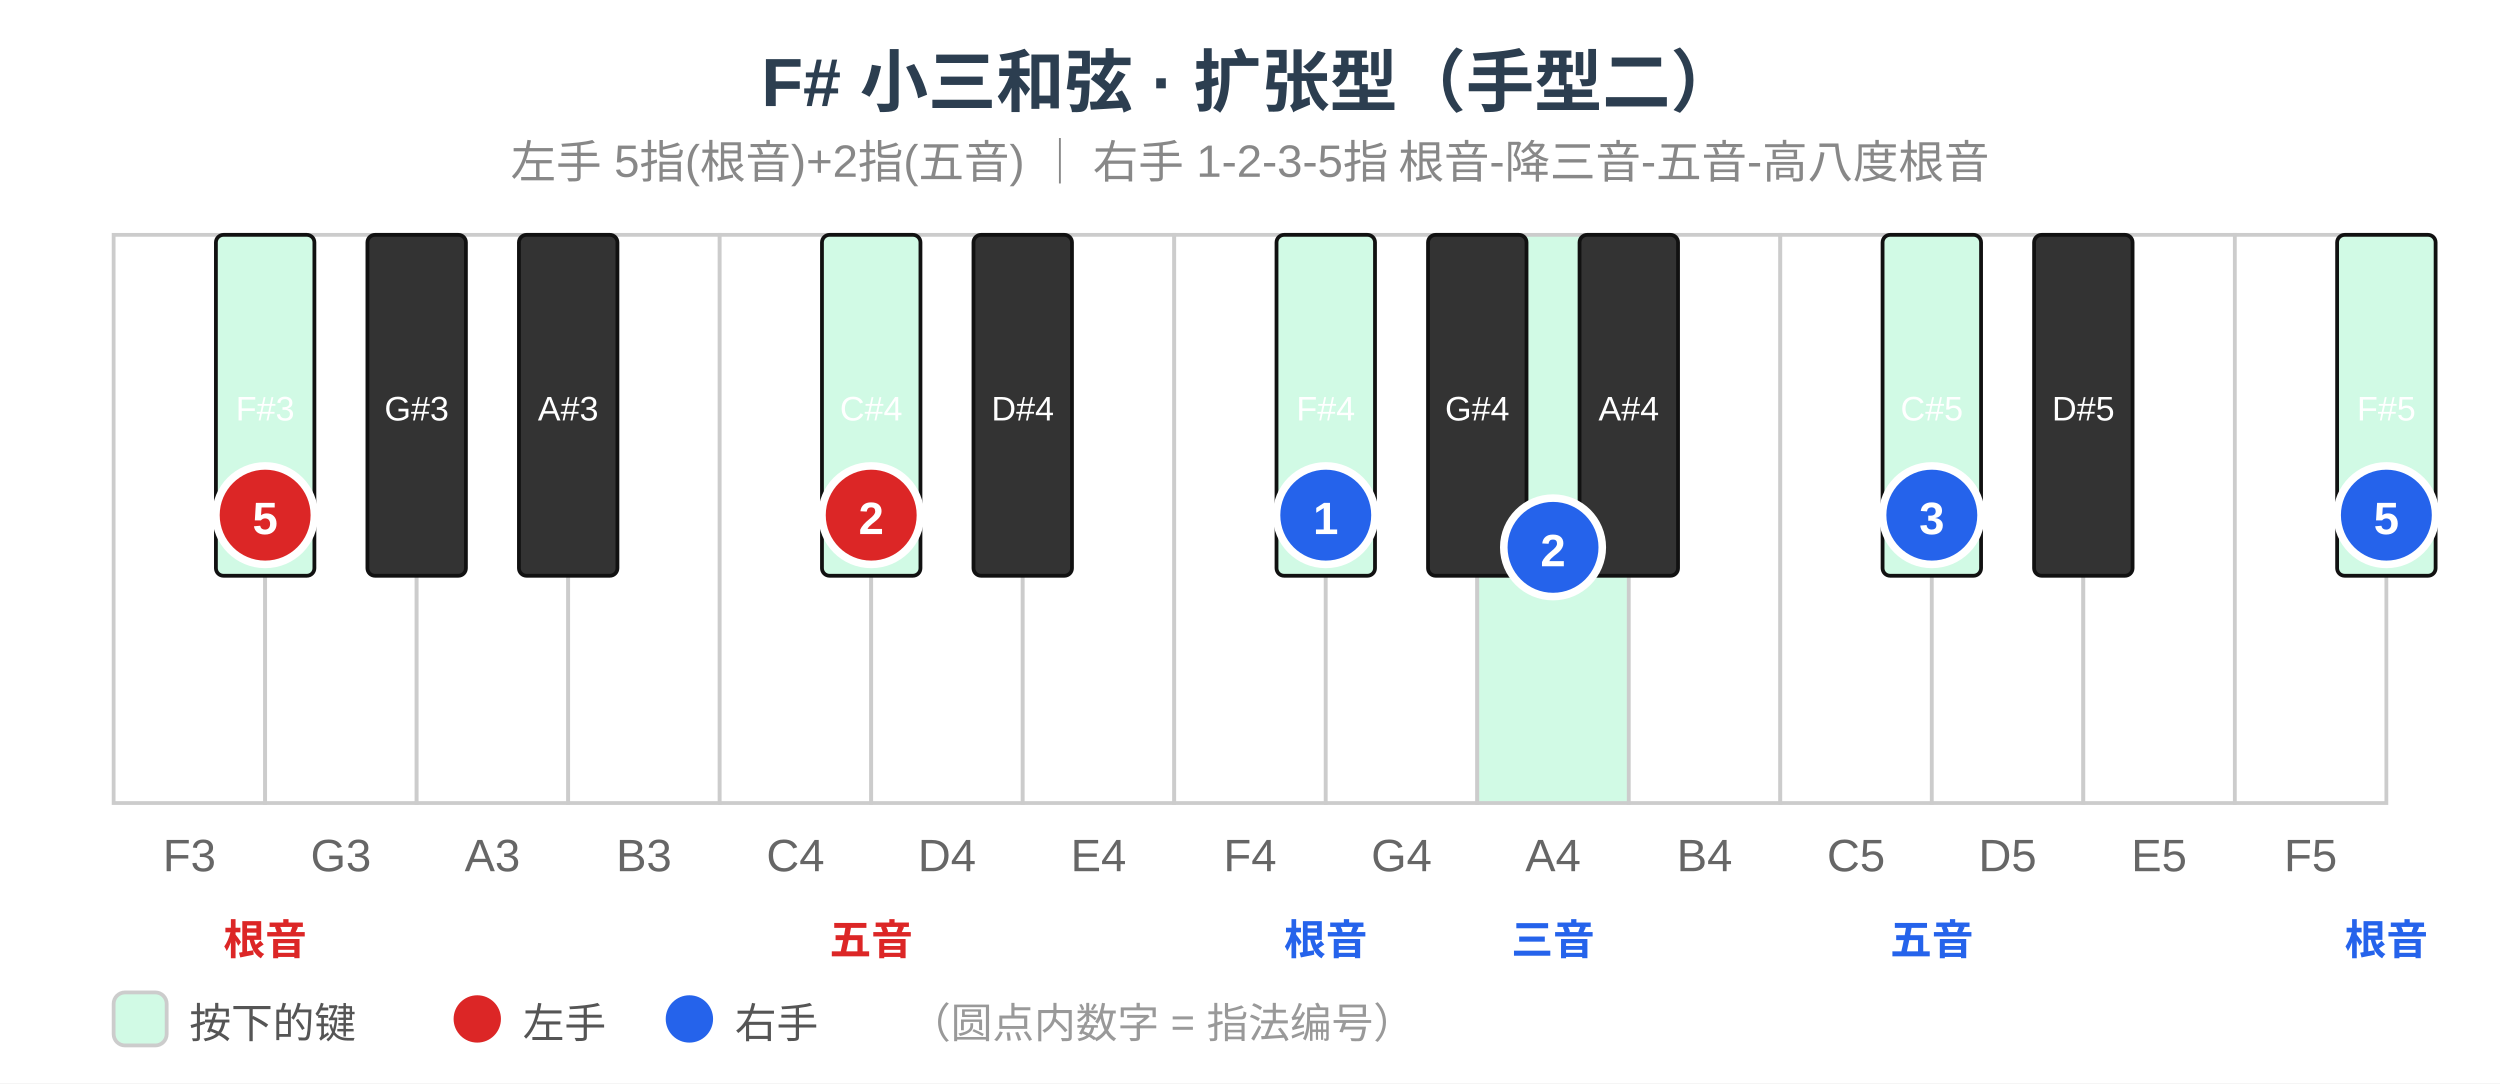
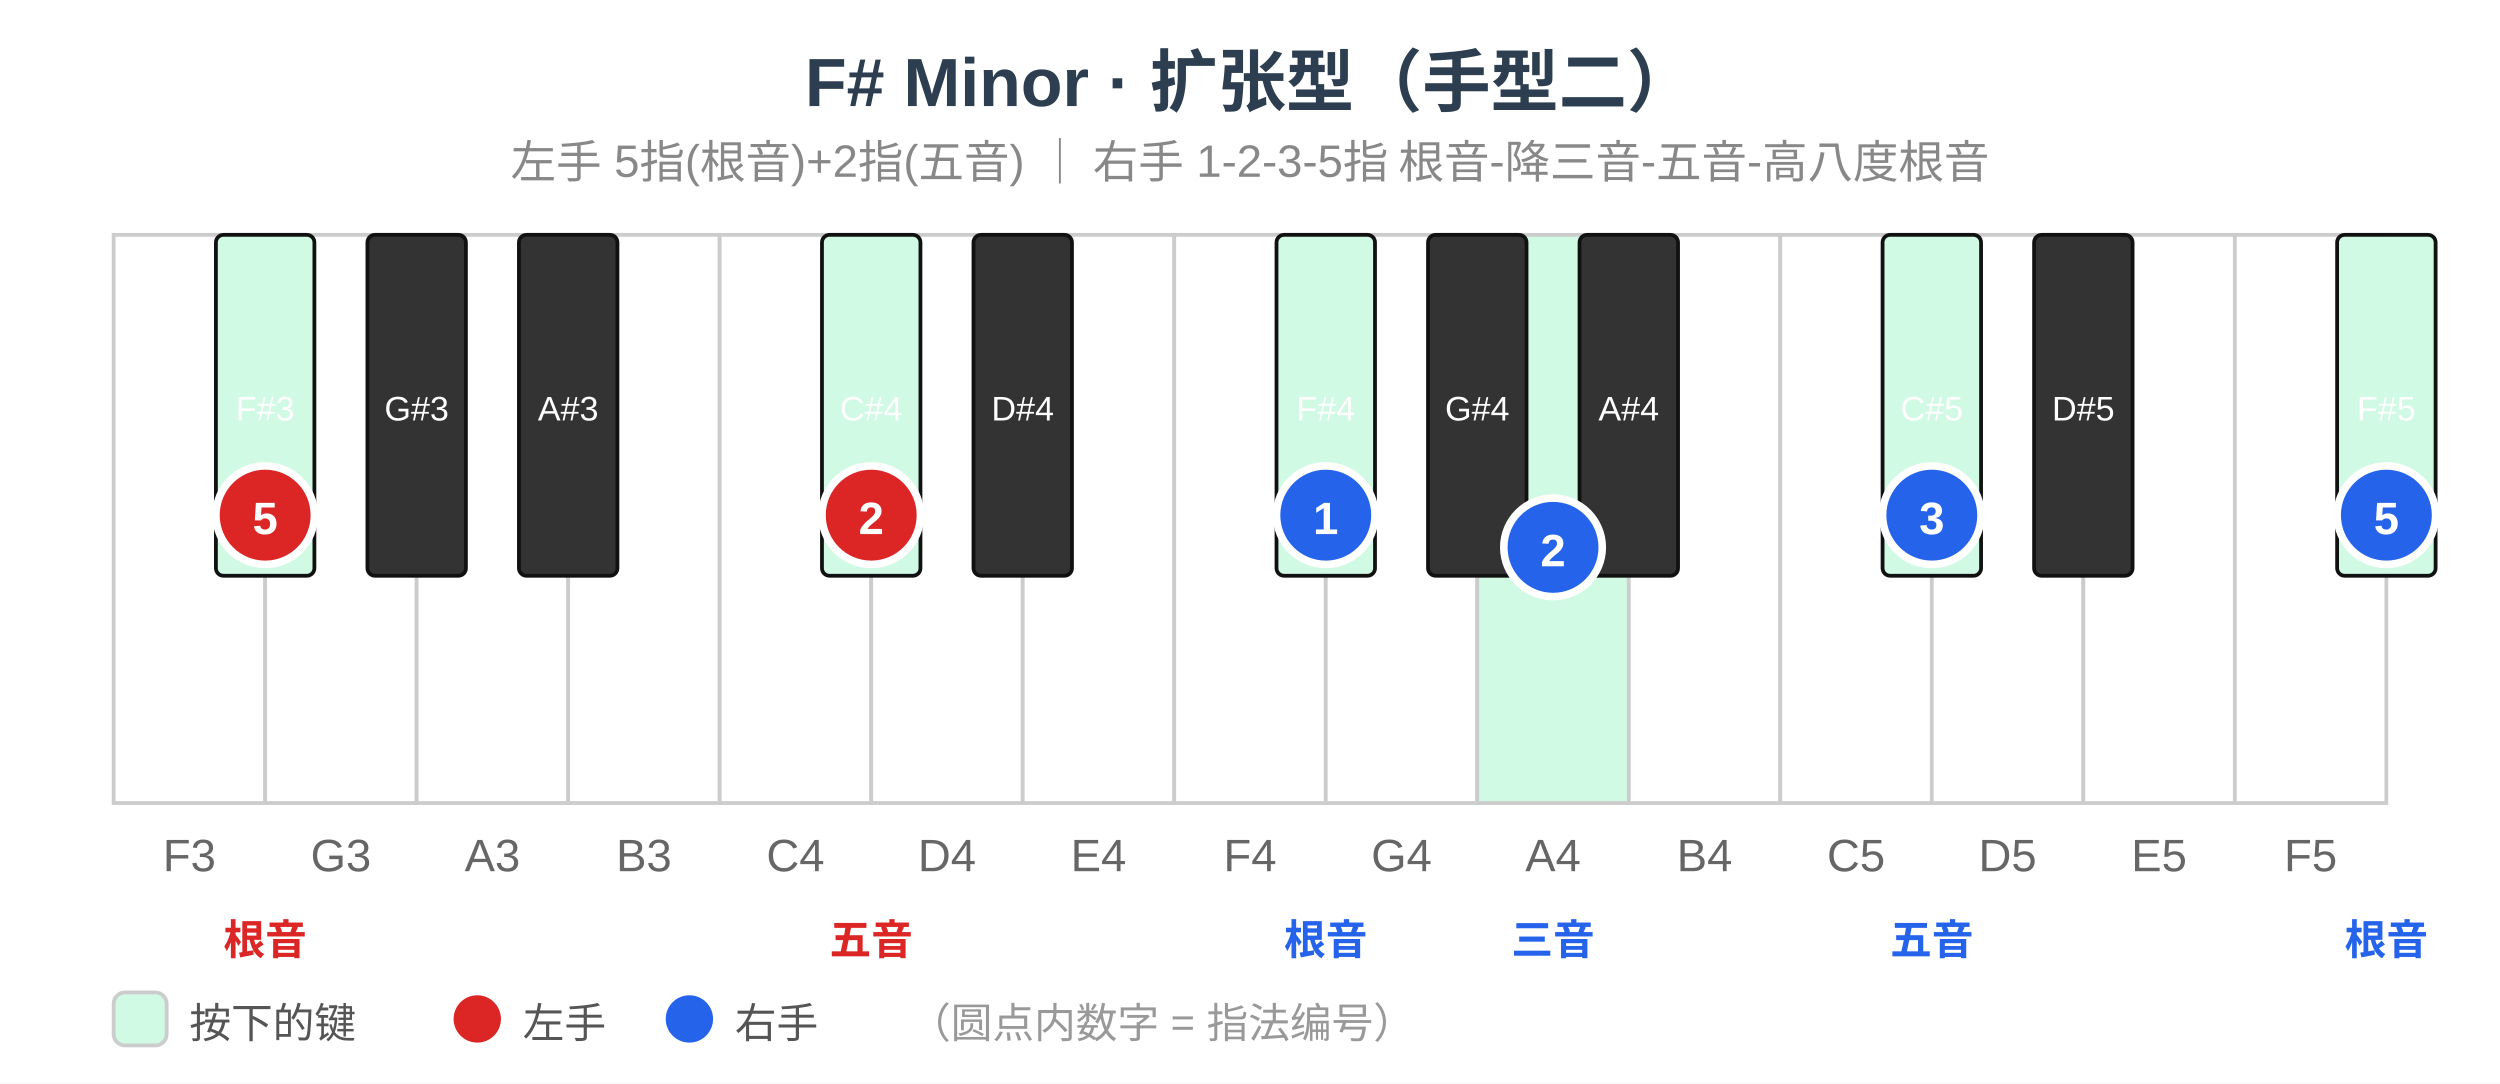
<svg xmlns="http://www.w3.org/2000/svg" viewBox="0 0 660 286" width="660" height="286">
  <rect width="660" height="286" fill="#ffffff" />
-   <text x="330.0" y="28" text-anchor="middle" font-family="Arial,sans-serif" font-size="18" font-weight="bold" fill="#2c3e50">F# 小三和弦 · 扩张型（手型二）</text>
+   <text x="330.0" y="28" text-anchor="middle" font-family="Arial,sans-serif" font-size="18" font-weight="bold" fill="#2c3e50">F# Minor · 扩张型（手型二）</text>
  <text x="330.0" y="47" text-anchor="middle" font-family="Arial,sans-serif" font-size="12" fill="#888">左手 5指(根音)+2指(五音) ｜ 右手 1-2-3-5指 根音-降三音-五音-高八度根音</text>
  <rect x="30.0" y="62" width="40" height="150" fill="white" stroke="#ccc" stroke-width="1" />
  <text x="50.0" y="230" text-anchor="middle" font-family="Arial,sans-serif" font-size="12" fill="#666">F3</text>
  <rect x="70.0" y="62" width="40" height="150" fill="white" stroke="#ccc" stroke-width="1" />
  <text x="90.0" y="230" text-anchor="middle" font-family="Arial,sans-serif" font-size="12" fill="#666">G3</text>
  <rect x="110.0" y="62" width="40" height="150" fill="white" stroke="#ccc" stroke-width="1" />
  <text x="130.0" y="230" text-anchor="middle" font-family="Arial,sans-serif" font-size="12" fill="#666">A3</text>
  <rect x="150.0" y="62" width="40" height="150" fill="white" stroke="#ccc" stroke-width="1" />
  <text x="170.0" y="230" text-anchor="middle" font-family="Arial,sans-serif" font-size="12" fill="#666">B3</text>
  <rect x="190.0" y="62" width="40" height="150" fill="white" stroke="#ccc" stroke-width="1" />
  <text x="210.0" y="230" text-anchor="middle" font-family="Arial,sans-serif" font-size="12" fill="#666">C4</text>
  <rect x="230.0" y="62" width="40" height="150" fill="white" stroke="#ccc" stroke-width="1" />
  <text x="250.0" y="230" text-anchor="middle" font-family="Arial,sans-serif" font-size="12" fill="#666">D4</text>
  <rect x="270.0" y="62" width="40" height="150" fill="white" stroke="#ccc" stroke-width="1" />
  <text x="290.0" y="230" text-anchor="middle" font-family="Arial,sans-serif" font-size="12" fill="#666">E4</text>
  <rect x="310.0" y="62" width="40" height="150" fill="white" stroke="#ccc" stroke-width="1" />
  <text x="330.0" y="230" text-anchor="middle" font-family="Arial,sans-serif" font-size="12" fill="#666">F4</text>
  <rect x="350.0" y="62" width="40" height="150" fill="white" stroke="#ccc" stroke-width="1" />
  <text x="370.0" y="230" text-anchor="middle" font-family="Arial,sans-serif" font-size="12" fill="#666">G4</text>
  <rect x="390.0" y="62" width="40" height="150" fill="#d1fae5" stroke="#ccc" stroke-width="1" />
  <text x="410.0" y="230" text-anchor="middle" font-family="Arial,sans-serif" font-size="12" fill="#666">A4</text>
  <rect x="430.0" y="62" width="40" height="150" fill="white" stroke="#ccc" stroke-width="1" />
  <text x="450.0" y="230" text-anchor="middle" font-family="Arial,sans-serif" font-size="12" fill="#666">B4</text>
  <rect x="470.0" y="62" width="40" height="150" fill="white" stroke="#ccc" stroke-width="1" />
  <text x="490.0" y="230" text-anchor="middle" font-family="Arial,sans-serif" font-size="12" fill="#666">C5</text>
  <rect x="510.0" y="62" width="40" height="150" fill="white" stroke="#ccc" stroke-width="1" />
  <text x="530.0" y="230" text-anchor="middle" font-family="Arial,sans-serif" font-size="12" fill="#666">D5</text>
  <rect x="550.0" y="62" width="40" height="150" fill="white" stroke="#ccc" stroke-width="1" />
  <text x="570.0" y="230" text-anchor="middle" font-family="Arial,sans-serif" font-size="12" fill="#666">E5</text>
  <rect x="590.0" y="62" width="40" height="150" fill="white" stroke="#ccc" stroke-width="1" />
  <text x="610.0" y="230" text-anchor="middle" font-family="Arial,sans-serif" font-size="12" fill="#666">F5</text>
  <rect x="57.0" y="62" width="26" height="90" fill="#d1fae5" stroke="#111" stroke-width="1" rx="2" />
  <text x="70.0" y="111.0" text-anchor="middle" font-family="Arial,sans-serif" font-size="9" fill="#fff">F#3</text>
  <rect x="97.0" y="62" width="26" height="90" fill="#333" stroke="#111" stroke-width="1" rx="2" />
  <text x="110.0" y="111.0" text-anchor="middle" font-family="Arial,sans-serif" font-size="9" fill="#fff">G#3</text>
  <rect x="137.0" y="62" width="26" height="90" fill="#333" stroke="#111" stroke-width="1" rx="2" />
  <text x="150.0" y="111.0" text-anchor="middle" font-family="Arial,sans-serif" font-size="9" fill="#fff">A#3</text>
  <rect x="217.0" y="62" width="26" height="90" fill="#d1fae5" stroke="#111" stroke-width="1" rx="2" />
  <text x="230.0" y="111.0" text-anchor="middle" font-family="Arial,sans-serif" font-size="9" fill="#fff">C#4</text>
  <rect x="257.0" y="62" width="26" height="90" fill="#333" stroke="#111" stroke-width="1" rx="2" />
  <text x="270.0" y="111.0" text-anchor="middle" font-family="Arial,sans-serif" font-size="9" fill="#fff">D#4</text>
  <rect x="337.0" y="62" width="26" height="90" fill="#d1fae5" stroke="#111" stroke-width="1" rx="2" />
  <text x="350.0" y="111.0" text-anchor="middle" font-family="Arial,sans-serif" font-size="9" fill="#fff">F#4</text>
  <rect x="377.0" y="62" width="26" height="90" fill="#333" stroke="#111" stroke-width="1" rx="2" />
  <text x="390.0" y="111.0" text-anchor="middle" font-family="Arial,sans-serif" font-size="9" fill="#fff">G#4</text>
  <rect x="417.0" y="62" width="26" height="90" fill="#333" stroke="#111" stroke-width="1" rx="2" />
  <text x="430.0" y="111.0" text-anchor="middle" font-family="Arial,sans-serif" font-size="9" fill="#fff">A#4</text>
  <rect x="497.0" y="62" width="26" height="90" fill="#d1fae5" stroke="#111" stroke-width="1" rx="2" />
  <text x="510.0" y="111.0" text-anchor="middle" font-family="Arial,sans-serif" font-size="9" fill="#fff">C#5</text>
  <rect x="537.0" y="62" width="26" height="90" fill="#333" stroke="#111" stroke-width="1" rx="2" />
  <text x="550.0" y="111.0" text-anchor="middle" font-family="Arial,sans-serif" font-size="9" fill="#fff">D#5</text>
  <rect x="617.0" y="62" width="26" height="90" fill="#d1fae5" stroke="#111" stroke-width="1" rx="2" />
  <text x="630.0" y="111.0" text-anchor="middle" font-family="Arial,sans-serif" font-size="9" fill="#fff">F#5</text>
  <circle cx="70.0" cy="136.0" r="13" fill="#dc2626" stroke="white" stroke-width="2" />
  <text x="70.0" y="141.0" text-anchor="middle" font-family="Arial,sans-serif" font-size="12" font-weight="bold" fill="white">5</text>
  <text x="70.0" y="252" text-anchor="middle" font-family="Arial,sans-serif" font-size="11" font-weight="bold" fill="#dc2626">根音</text>
  <circle cx="230.0" cy="136.0" r="13" fill="#dc2626" stroke="white" stroke-width="2" />
  <text x="230.0" y="141.0" text-anchor="middle" font-family="Arial,sans-serif" font-size="12" font-weight="bold" fill="white">2</text>
  <text x="230.0" y="252" text-anchor="middle" font-family="Arial,sans-serif" font-size="11" font-weight="bold" fill="#dc2626">五音</text>
  <circle cx="350.0" cy="136.0" r="13" fill="#2563eb" stroke="white" stroke-width="2" />
  <text x="350.0" y="141.0" text-anchor="middle" font-family="Arial,sans-serif" font-size="12" font-weight="bold" fill="white">1</text>
  <text x="350.0" y="252" text-anchor="middle" font-family="Arial,sans-serif" font-size="11" font-weight="bold" fill="#2563eb">根音</text>
  <circle cx="410.0" cy="144.5" r="13" fill="#2563eb" stroke="white" stroke-width="2" />
  <text x="410.0" y="149.5" text-anchor="middle" font-family="Arial,sans-serif" font-size="12" font-weight="bold" fill="white">2</text>
  <text x="410.0" y="252" text-anchor="middle" font-family="Arial,sans-serif" font-size="11" font-weight="bold" fill="#2563eb">三音</text>
  <circle cx="510.0" cy="136.0" r="13" fill="#2563eb" stroke="white" stroke-width="2" />
  <text x="510.0" y="141.0" text-anchor="middle" font-family="Arial,sans-serif" font-size="12" font-weight="bold" fill="white">3</text>
  <text x="510.0" y="252" text-anchor="middle" font-family="Arial,sans-serif" font-size="11" font-weight="bold" fill="#2563eb">五音</text>
  <circle cx="630.0" cy="136.0" r="13" fill="#2563eb" stroke="white" stroke-width="2" />
  <text x="630.0" y="141.0" text-anchor="middle" font-family="Arial,sans-serif" font-size="12" font-weight="bold" fill="white">5</text>
  <text x="630.0" y="252" text-anchor="middle" font-family="Arial,sans-serif" font-size="11" font-weight="bold" fill="#2563eb">根音</text>
  <rect x="30.0" y="262" width="14" height="14" rx="3" fill="#d1fae5" stroke="#ccc" stroke-width="1" />
  <text x="50.0" y="274" font-family="Arial,sans-serif" font-size="11" fill="#555">按下的键</text>
  <circle cx="126.0" cy="269" r="7" fill="#dc2626" stroke="white" stroke-width="1.5" />
  <text x="138.0" y="274" font-family="Arial,sans-serif" font-size="11" fill="#555">左手</text>
  <circle cx="182.0" cy="269" r="7" fill="#2563eb" stroke="white" stroke-width="1.5" />
  <text x="194.0" y="274" font-family="Arial,sans-serif" font-size="11" fill="#555">右手</text>
  <text x="240.0" y="274" font-family="Arial,sans-serif" font-size="11" fill="#999">（圆点内数字 = 指法编号）</text>
</svg>
